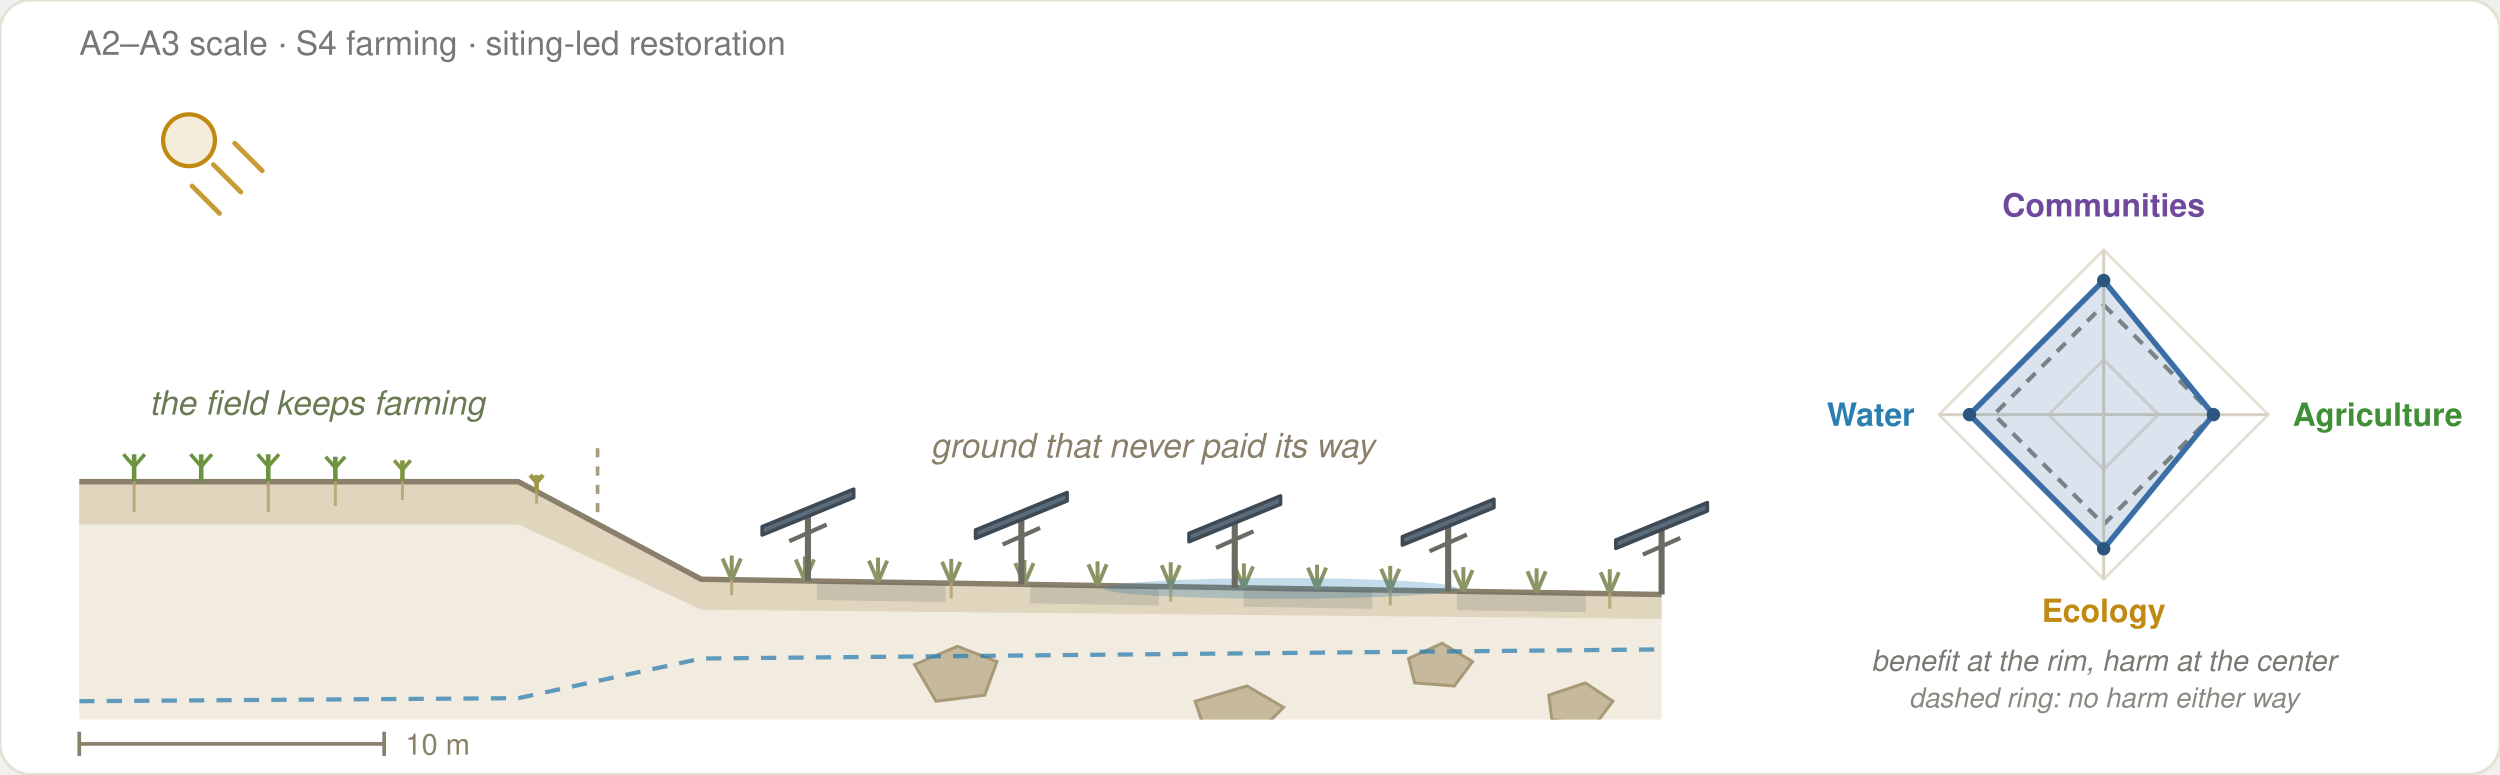
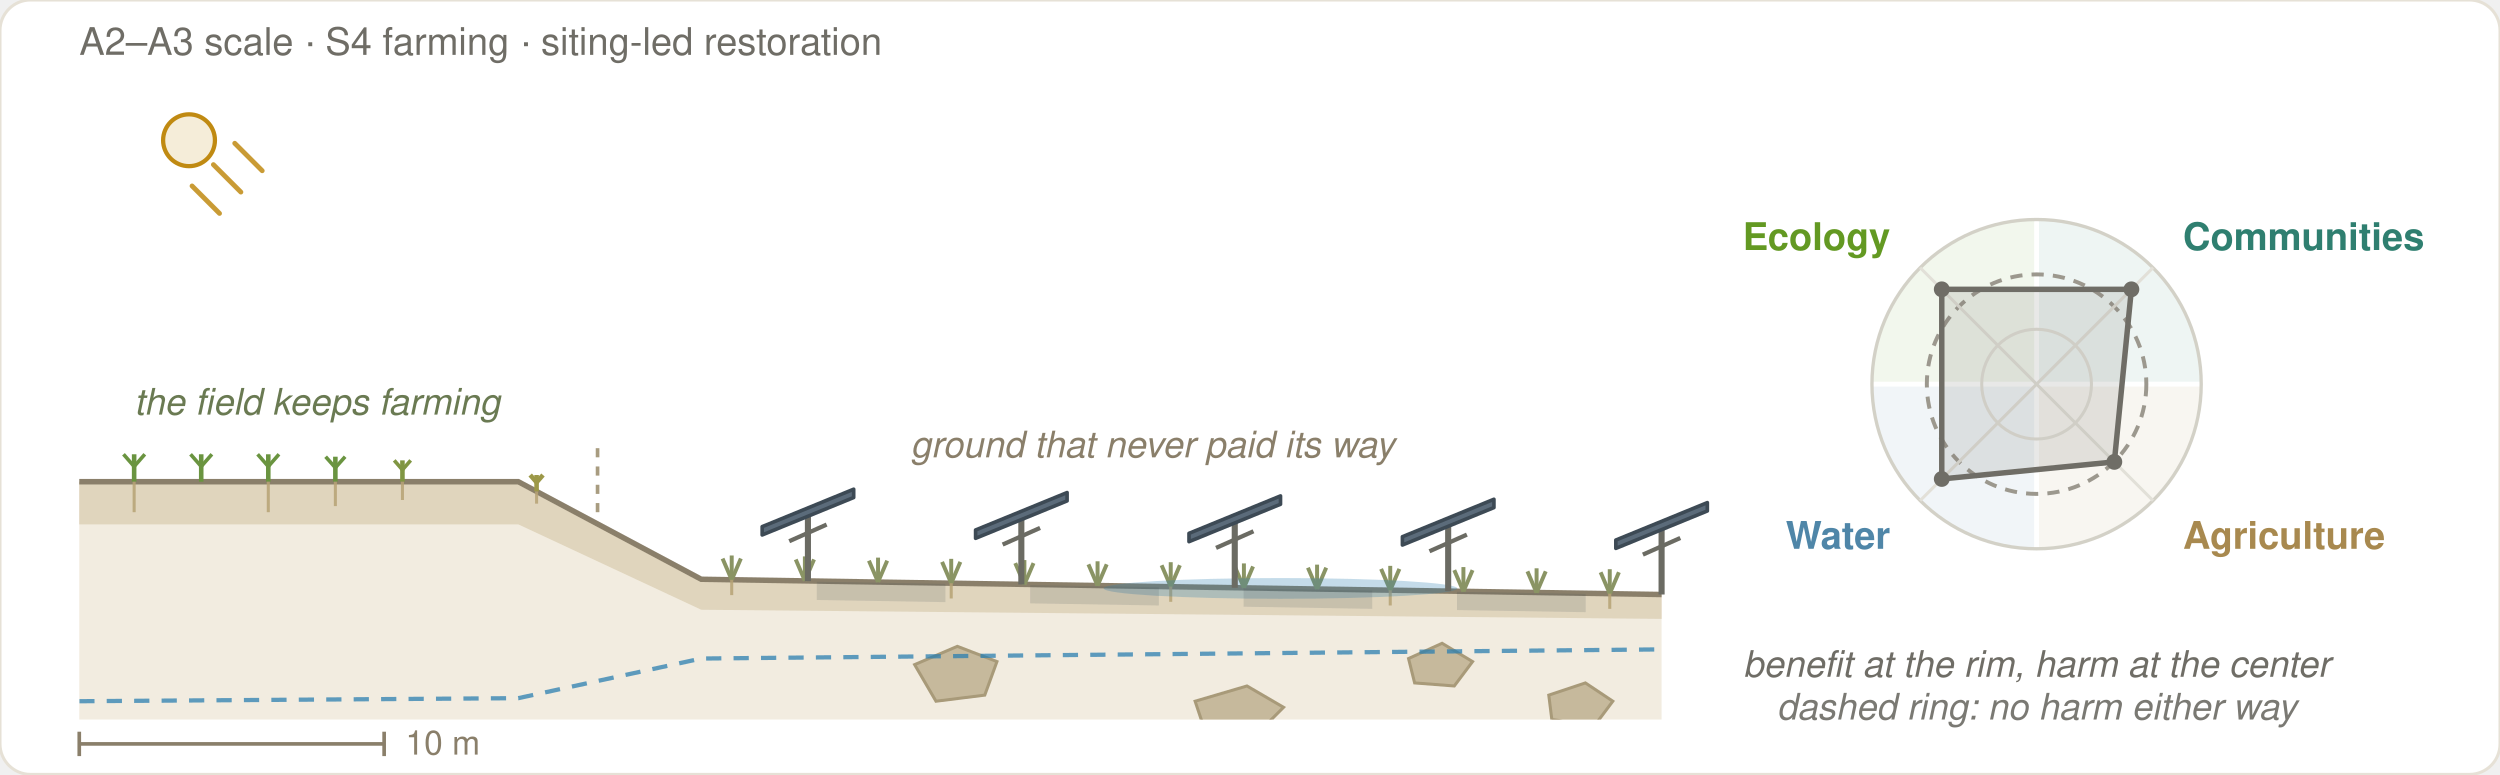
- <svg xmlns="http://www.w3.org/2000/svg" viewBox="0 14 820 254" width="820" height="254" font-family="Helvetica, Arial, sans-serif" role="img">
+ <svg xmlns="http://www.w3.org/2000/svg" viewBox="0 14 820 254" width="820" height="254" font-family="ui-sans-serif, system-ui, -apple-system, &quot;Segoe UI&quot;, Helvetica, Arial, sans-serif" role="img">
  <defs>
    <g id="module">
      <line x1="-9" y1="16" x2="9" y2="8" stroke="#6b6b63" stroke-width="1.4" vector-effect="non-scaling-stroke" />
      <polygon points="-22,9 22,-9 22,-5 -22,13" fill="#5b6b7a" stroke="#3d4a55" stroke-width="1.2" stroke-linejoin="round" vector-effect="non-scaling-stroke" />
    </g>
    <g id="crop">
      <line x1="0" y1="0" x2="0" y2="-9" stroke="#6a9440" stroke-width="1.5" />
      <line x1="0" y1="-5" x2="-3.5" y2="-9" stroke="#6a9440" stroke-width="1.2" />
      <line x1="0" y1="-5" x2="3.5" y2="-9" stroke="#6a9440" stroke-width="1.2" />
    </g>
    <g id="crop-82">
      <line x1="0" y1="0" x2="0" y2="-8.2" stroke="#6a9440" stroke-width="1.5" />
      <line x1="0" y1="-4.6" x2="-3.2" y2="-8.2" stroke="#6a9440" stroke-width="1.2" />
      <line x1="0" y1="-4.6" x2="3.2" y2="-8.2" stroke="#6a9440" stroke-width="1.2" />
    </g>
    <g id="crop-70">
      <line x1="0" y1="0" x2="0" y2="-7" stroke="#809642" stroke-width="1.5" />
      <line x1="0" y1="-3.9" x2="-2.7" y2="-7" stroke="#809642" stroke-width="1.2" />
      <line x1="0" y1="-3.9" x2="2.7" y2="-7" stroke="#809642" stroke-width="1.2" />
    </g>
    <g id="crop-54">
      <line x1="0" y1="0" x2="0" y2="-5.4" stroke="#9c9848" stroke-width="1.5" />
      <line x1="0" y1="-3.0" x2="-2.1" y2="-5.4" stroke="#9c9848" stroke-width="1.5" />
      <line x1="0" y1="-3.0" x2="2.1" y2="-5.4" stroke="#9c9848" stroke-width="1.5" />
    </g>
    <g id="tuft">
      <line x1="0" y1="0" x2="-3" y2="-7" stroke="#8a9464" stroke-width="1.3" />
      <line x1="0" y1="0" x2="0" y2="-8" stroke="#8a9464" stroke-width="1.3" />
      <line x1="0" y1="0" x2="3" y2="-7" stroke="#8a9464" stroke-width="1.3" />
    </g>
    <clipPath id="soilclip">
      <path d="M26,172 L170,172 L230,204 L545,209 L545,250 L26,250 Z" />
    </clipPath>
  </defs>
  <rect y="14" width="820" height="254" rx="10" fill="#ffffff" stroke="#e6e1d6" />
-   <text x="26" y="32" fill="#777" font-size="11">A2–A3 scale · S4 farming · siting-led restoration</text>
+   <text x="26" y="32" fill="#6f6d66" font-size="12.5">A2–A3 scale · S4 farming · siting-led restoration</text>
  <g stroke="#c08a12" stroke-linecap="round">
    <circle cx="62" cy="60" r="8.5" fill="#c08a12" fill-opacity="0.16" stroke-width="1.4" />
    <g stroke-width="1.6" opacity="0.85">
      <line x1="63" y1="75" x2="72" y2="84" />
      <line x1="70" y1="68" x2="79" y2="77" />
      <line x1="77" y1="61" x2="86" y2="70" />
    </g>
  </g>
  <path d="M26,172 L170,172 L230,204 L545,209 L545,250 L26,250 Z" fill="#f2ece0" />
  <g clip-path="url(#soilclip)">
    <path d="M26,172 L170,172 L230,204 L545,209 L545,217 L230,214 L170,186 L26,186 Z" fill="#e0d5bd" />
    <path d="M300,232 l14,-6 l13,5 l-4,11 l-16,2 z" fill="#c6b99c" stroke="#a89a79" stroke-width="1" />
    <path d="M392,244 l17,-5 l12,7 l-9,9 l-17,-2 z" fill="#c6b99c" stroke="#a89a79" stroke-width="1" />
    <path d="M462,230 l11,-5 l10,6 l-6,8 l-13,-1 z" fill="#c6b99c" stroke="#a89a79" stroke-width="1" />
    <path d="M508,242 l12,-4 l9,6 l-6,8 l-14,-2 z" fill="#c6b99c" stroke="#a89a79" stroke-width="1" />
    <path d="M26,244 L170,243 L230,230 L545,227" fill="none" stroke="#2b7fb0" stroke-width="1.4" stroke-dasharray="5 4" opacity="0.75" />
  </g>
  <path d="M26,172 L170,172 L230,204 L545,209" fill="none" stroke="#8a7f6a" stroke-width="1.8" />
  <g>
    <use href="#crop" x="44" y="172" />
    <use href="#crop" x="66" y="172" />
    <use href="#crop" x="88" y="172" />
    <use href="#crop-82" x="110" y="172" />
    <use href="#crop-70" x="132" y="172" />
    <use href="#crop-54" x="176" y="175.2" />
  </g>
  <g stroke="#b6a274" stroke-width="1" opacity="0.85">
    <path d="M44,172 v10" />
    <path d="M88,172 v10" />
    <path d="M110,172 v8" />
    <path d="M132,172 v6" />
    <path d="M176,175.2 v4" />
  </g>
  <g>
    <use href="#tuft" x="240" y="204.2" />
    <use href="#tuft" x="264" y="204.5" />
    <use href="#tuft" x="288" y="204.9" />
    <use href="#tuft" x="312" y="205.3" />
    <use href="#tuft" x="336" y="205.7" />
    <use href="#tuft" x="360" y="206.1" />
    <use href="#tuft" x="384" y="206.4" />
    <use href="#tuft" x="408" y="206.8" />
    <use href="#tuft" x="432" y="207.2" />
    <use href="#tuft" x="456" y="207.6" />
    <use href="#tuft" x="480" y="208.0" />
    <use href="#tuft" x="504" y="208.4" />
    <use href="#tuft" x="528" y="208.7" />
  </g>
  <g stroke="#b6a274" stroke-width="1" opacity="0.85">
    <path d="M240,204.2 v5" />
    <path d="M312,205.3 v5" />
    <path d="M384,206.4 v5" />
    <path d="M456,207.6 v5" />
    <path d="M528,208.7 v5" />
  </g>
  <ellipse cx="420" cy="207" rx="58" ry="3.4" fill="#2b7fb0" opacity="0.28" />
  <g fill="#3d4a55" opacity="0.16">
    <path d="M267.9,204.8 L310.1,205.5 L310.1,211.5 L267.9,210.8 Z" />
    <path d="M337.9,205.9 L380.1,206.6 L380.1,212.6 L337.9,211.9 Z" />
    <path d="M407.9,207.0 L450.1,207.7 L450.1,213.7 L407.9,213.0 Z" />
    <path d="M477.9,208.1 L520.1,208.8 L520.1,214.8 L477.9,214.1 Z" />
  </g>
  <line x1="265" y1="204.6" x2="265" y2="180.6" stroke="#6b6b63" stroke-width="2" />
  <use href="#module" transform="translate(265,180.6) scale(0.682)" />
  <line x1="335" y1="205.7" x2="335" y2="181.7" stroke="#6b6b63" stroke-width="2" />
  <use href="#module" transform="translate(335,181.7) scale(0.682)" />
  <line x1="405" y1="206.8" x2="405" y2="182.8" stroke="#6b6b63" stroke-width="2" />
  <use href="#module" transform="translate(405,182.8) scale(0.682)" />
  <line x1="475" y1="207.9" x2="475" y2="183.9" stroke="#6b6b63" stroke-width="2" />
  <use href="#module" transform="translate(475,183.9) scale(0.682)" />
  <line x1="545" y1="209" x2="545" y2="185" stroke="#6b6b63" stroke-width="2" />
  <use href="#module" transform="translate(545,185) scale(0.682)" />
  <path d="M196,182 v-24" stroke="#a89c80" stroke-width="1.2" stroke-dasharray="3 3" />
-   <text x="104" y="150" fill="#6a7a52" font-size="11" font-style="italic" text-anchor="middle">the field keeps farming</text>
-   <text x="378" y="164" fill="#8a7f6a" font-size="11" font-style="italic" text-anchor="middle">ground that never paid its way</text>
+   <text x="104" y="150" fill="#6a7a52" font-size="12" font-style="italic" text-anchor="middle">the field keeps farming</text>
+   <text x="378" y="164" fill="#8a7f6a" font-size="12" font-style="italic" text-anchor="middle">ground that never paid its way</text>
  <g stroke="#8a7f6a" stroke-width="1.2" fill="none">
    <path d="M26,258 h100" />
    <path d="M26,254 v8" />
    <path d="M126,254 v8" />
  </g>
-   <text x="133" y="261.5" fill="#8a7f6a" font-size="9.5">10 m</text>
-   <polygon points="690,132 708,150 690,168 672,150" fill="none" stroke="#e6e1d6" stroke-width="1" />
-   <polygon points="690,114 726,150 690,186 654,150" fill="none" stroke="#8a8880" stroke-width="1.4" stroke-dasharray="4 3" />
-   <polygon points="690,96 744,150 690,204 636,150" fill="none" stroke="#e6e1d6" stroke-width="1" />
-   <line x1="690" y1="150" x2="690" y2="96" stroke="#d8d2c4" stroke-width="1" />
-   <line x1="690" y1="150" x2="744" y2="150" stroke="#d8d2c4" stroke-width="1" />
-   <line x1="690" y1="150" x2="690" y2="204" stroke="#d8d2c4" stroke-width="1" />
-   <line x1="690" y1="150" x2="636" y2="150" stroke="#d8d2c4" stroke-width="1" />
-   <text x="690" y="85" fill="#6f4a9c" font-size="10.5" font-weight="600" text-anchor="middle">Communities</text>
-   <text x="752" y="150" fill="#3f8f36" font-size="10.5" font-weight="600" text-anchor="start" dominant-baseline="middle">Agriculture</text>
-   <text x="690" y="218" fill="#c08a12" font-size="10.5" font-weight="600" text-anchor="middle">Ecology</text>
-   <text x="628" y="150" fill="#2b7fb0" font-size="10.5" font-weight="600" text-anchor="end" dominant-baseline="middle">Water</text>
-   <polygon points="690,106 726,150 690,194 646,150" fill="#3b6ea5" fill-opacity="0.18" stroke="#3b6ea5" stroke-width="1.8" />
-   <circle cx="690" cy="106" r="2.2" fill="#2c5580" />
-   <circle cx="726" cy="150" r="2.2" fill="#2c5580" />
-   <circle cx="690" cy="194" r="2.2" fill="#2c5580" />
-   <circle cx="646" cy="150" r="2.2" fill="#2c5580" />
-   <text x="690" y="234" fill="#7a7973" font-size="9.5" font-style="italic" text-anchor="middle">benefit at the rim, harm at the center</text>
-   <text x="690" y="246" fill="#8a8880" font-size="9" font-style="italic" text-anchor="middle">dashed ring: no harm either way</text>
+   <text x="133" y="261.5" fill="#8a7f6a" font-size="11">10 m</text>
+   <path d="M668,140 L614,140 A54,54 0 0 1 668,86 Z" fill="#639922" fill-opacity="0.08" />
+   <path d="M668,140 L668,86 A54,54 0 0 1 722,140 Z" fill="#2f7f70" fill-opacity="0.08" />
+   <path d="M668,140 L722,140 A54,54 0 0 1 668,194 Z" fill="#a8894f" fill-opacity="0.08" />
+   <path d="M668,140 L668,194 A54,54 0 0 1 614,140 Z" fill="#4f86a8" fill-opacity="0.08" />
+   <g stroke="#ffffff" stroke-width="1.6">
+     <line x1="614" y1="140" x2="722" y2="140" />
+     <line x1="668" y1="86" x2="668" y2="194" />
+   </g>
+   <circle cx="668" cy="140" r="54" fill="none" stroke="#d3d1c7" stroke-width="1.1" />
+   <circle cx="668" cy="140" r="18" fill="none" stroke="#e2e0d8" stroke-width="1" />
+   <circle cx="668" cy="140" r="36" fill="none" stroke="#9c988e" stroke-width="1.3" stroke-dasharray="4 3" />
+   <g stroke="#e2e0d8" stroke-width="1">
+     <line x1="668" y1="140" x2="629.8" y2="101.8" />
+     <line x1="668" y1="140" x2="706.2" y2="101.8" />
+     <line x1="668" y1="140" x2="706.2" y2="178.2" />
+     <line x1="668" y1="140" x2="629.8" y2="178.2" />
+   </g>
+   <polygon points="636.9,108.9 699.1,108.9 693.5,165.5 636.9,171.1" fill="#6f6d66" fill-opacity="0.16" stroke="#6f6d66" stroke-width="1.8" stroke-linejoin="round" />
+   <circle cx="636.9" cy="108.9" r="2.6" fill="#6f6d66" />
+   <circle cx="699.1" cy="108.9" r="2.6" fill="#6f6d66" />
+   <circle cx="693.5" cy="165.5" r="2.6" fill="#6f6d66" />
+   <circle cx="636.9" cy="171.1" r="2.6" fill="#6f6d66" />
+   <text x="620" y="96" fill="#639922" font-size="12.5" font-weight="700" text-anchor="end">Ecology</text>
+   <text x="716" y="96" fill="#2f7f70" font-size="12.5" font-weight="700" text-anchor="start">Communities</text>
+   <text x="716" y="194" fill="#a8894f" font-size="12.5" font-weight="700" text-anchor="start">Agriculture</text>
+   <text x="620" y="194" fill="#4f86a8" font-size="12.5" font-weight="700" text-anchor="end">Water</text>
+   <text x="668" y="236" fill="#6f6d66" font-size="12" font-style="italic" text-anchor="middle">benefit at the rim, harm at the center</text>
+   <text x="668" y="250" fill="#7a7973" font-size="12" font-style="italic" text-anchor="middle">dashed ring: no harm either way</text>
</svg>
